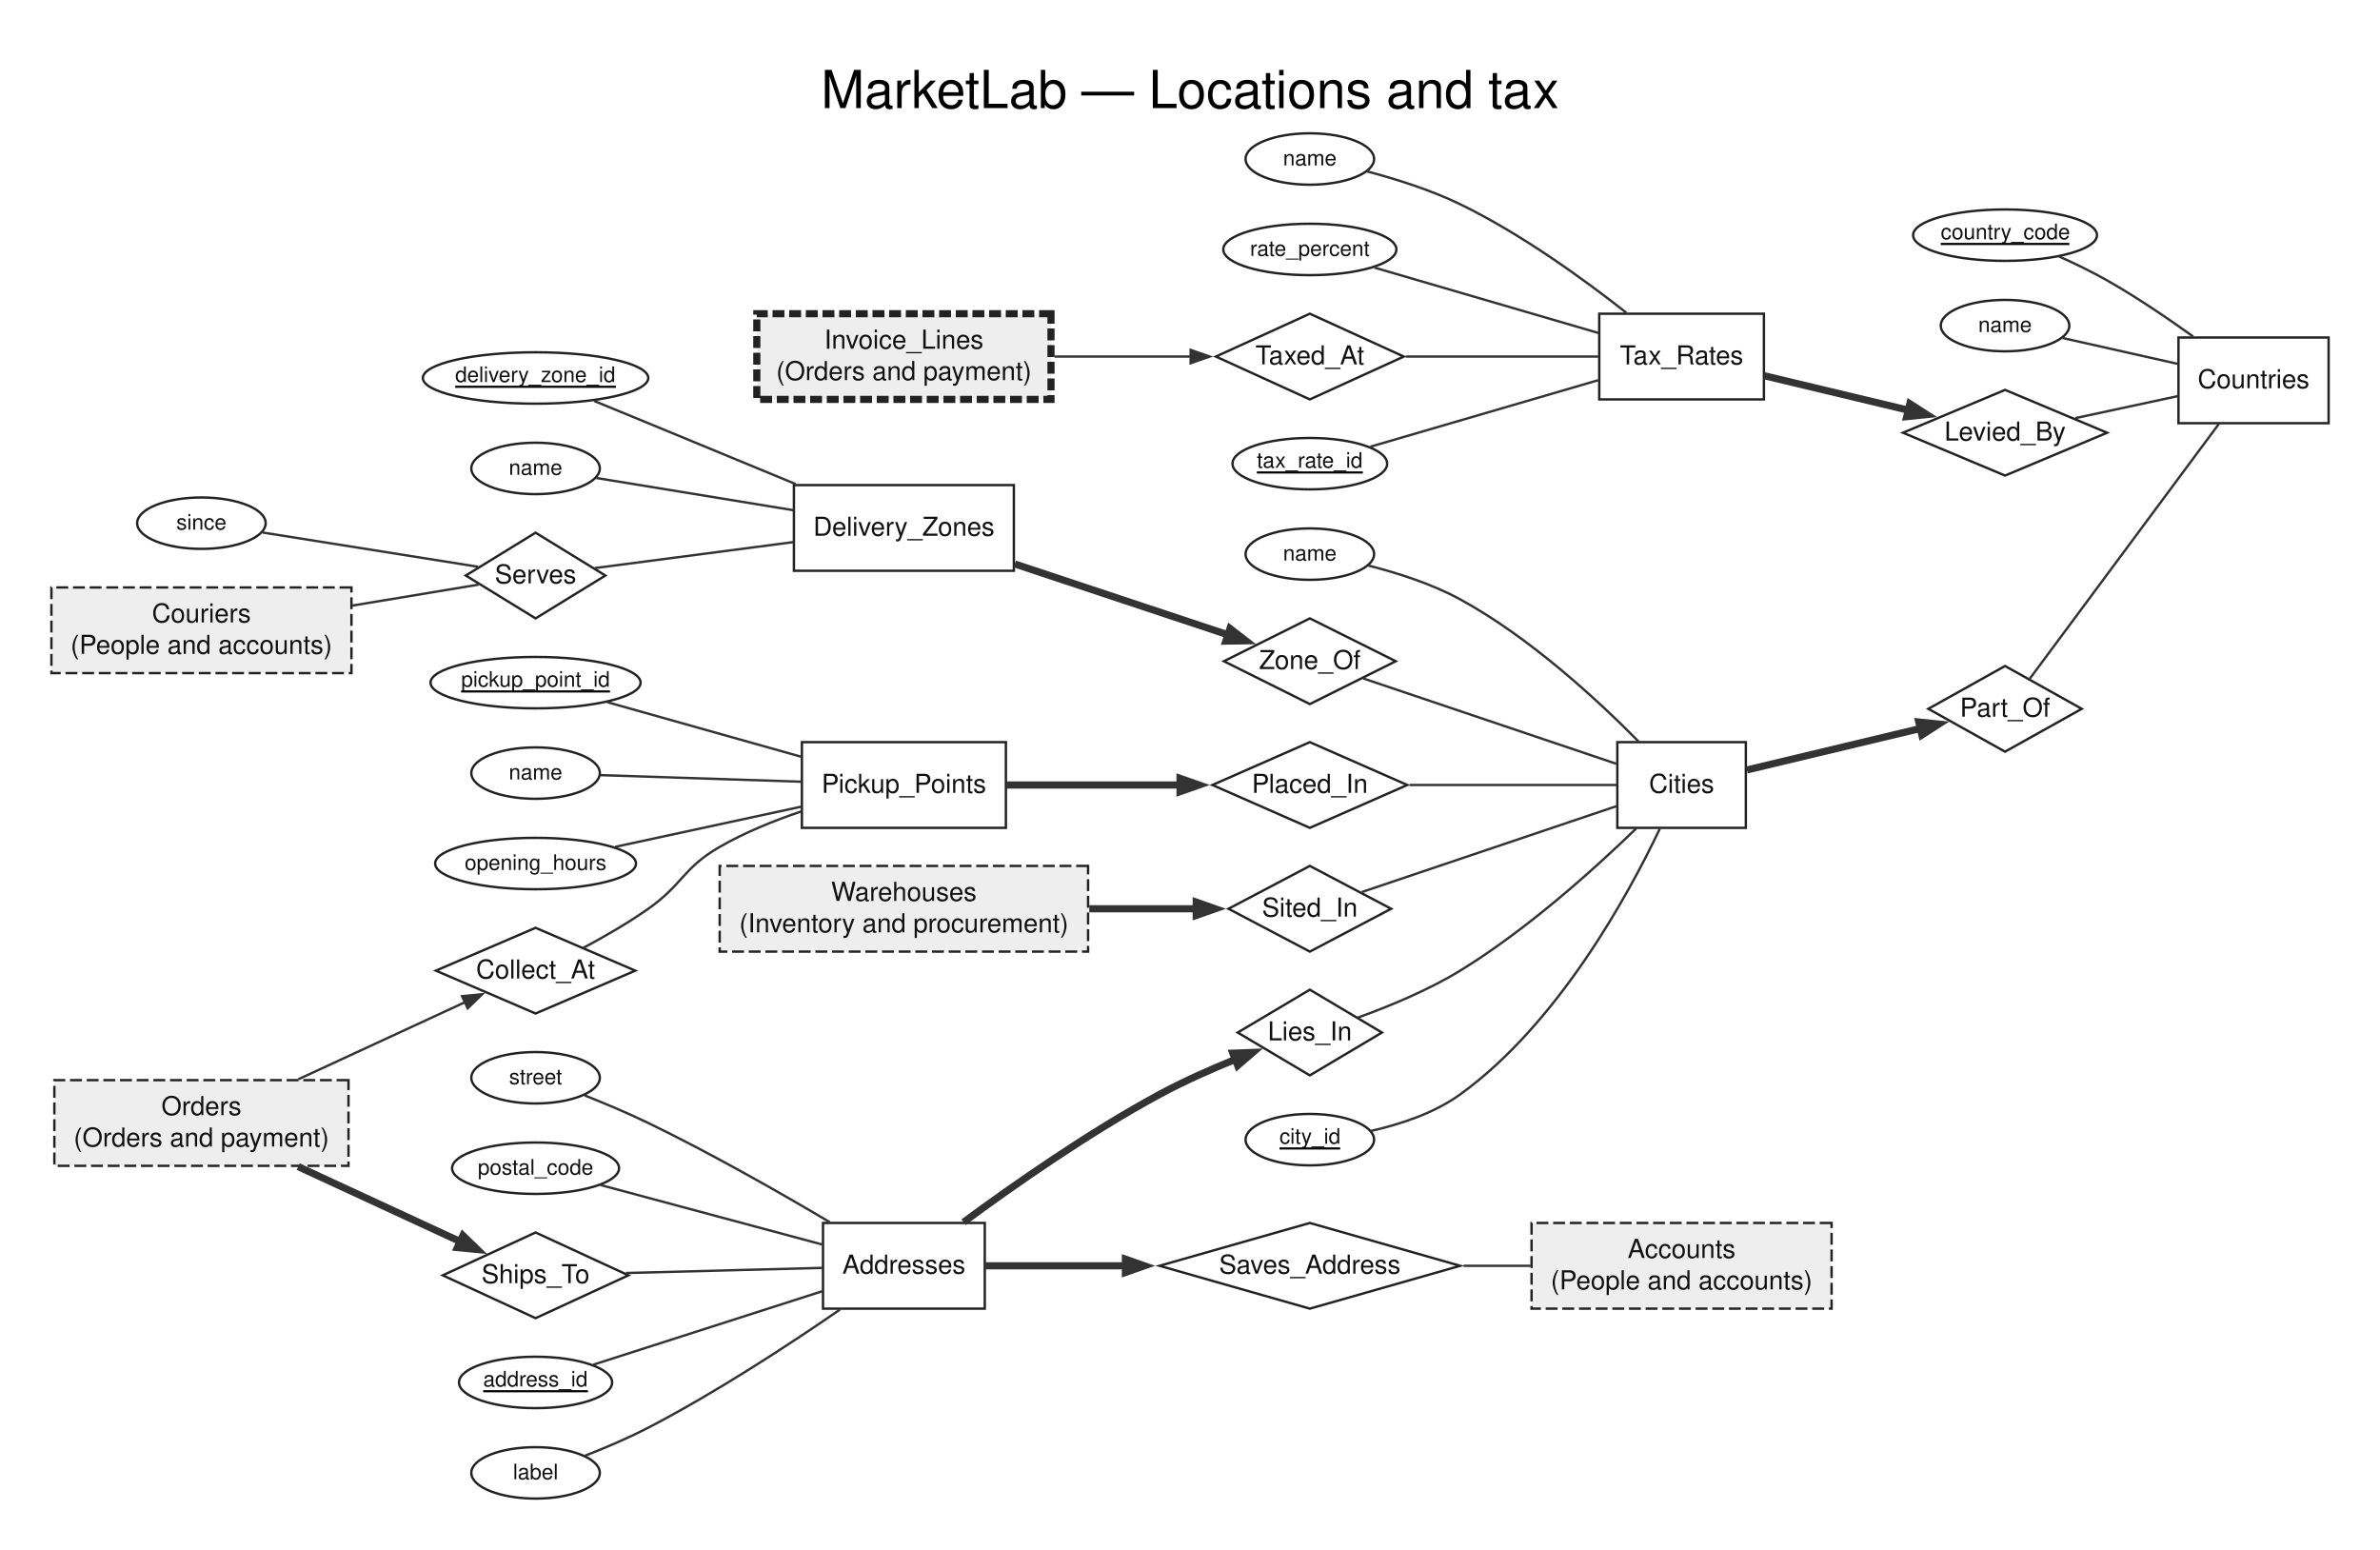
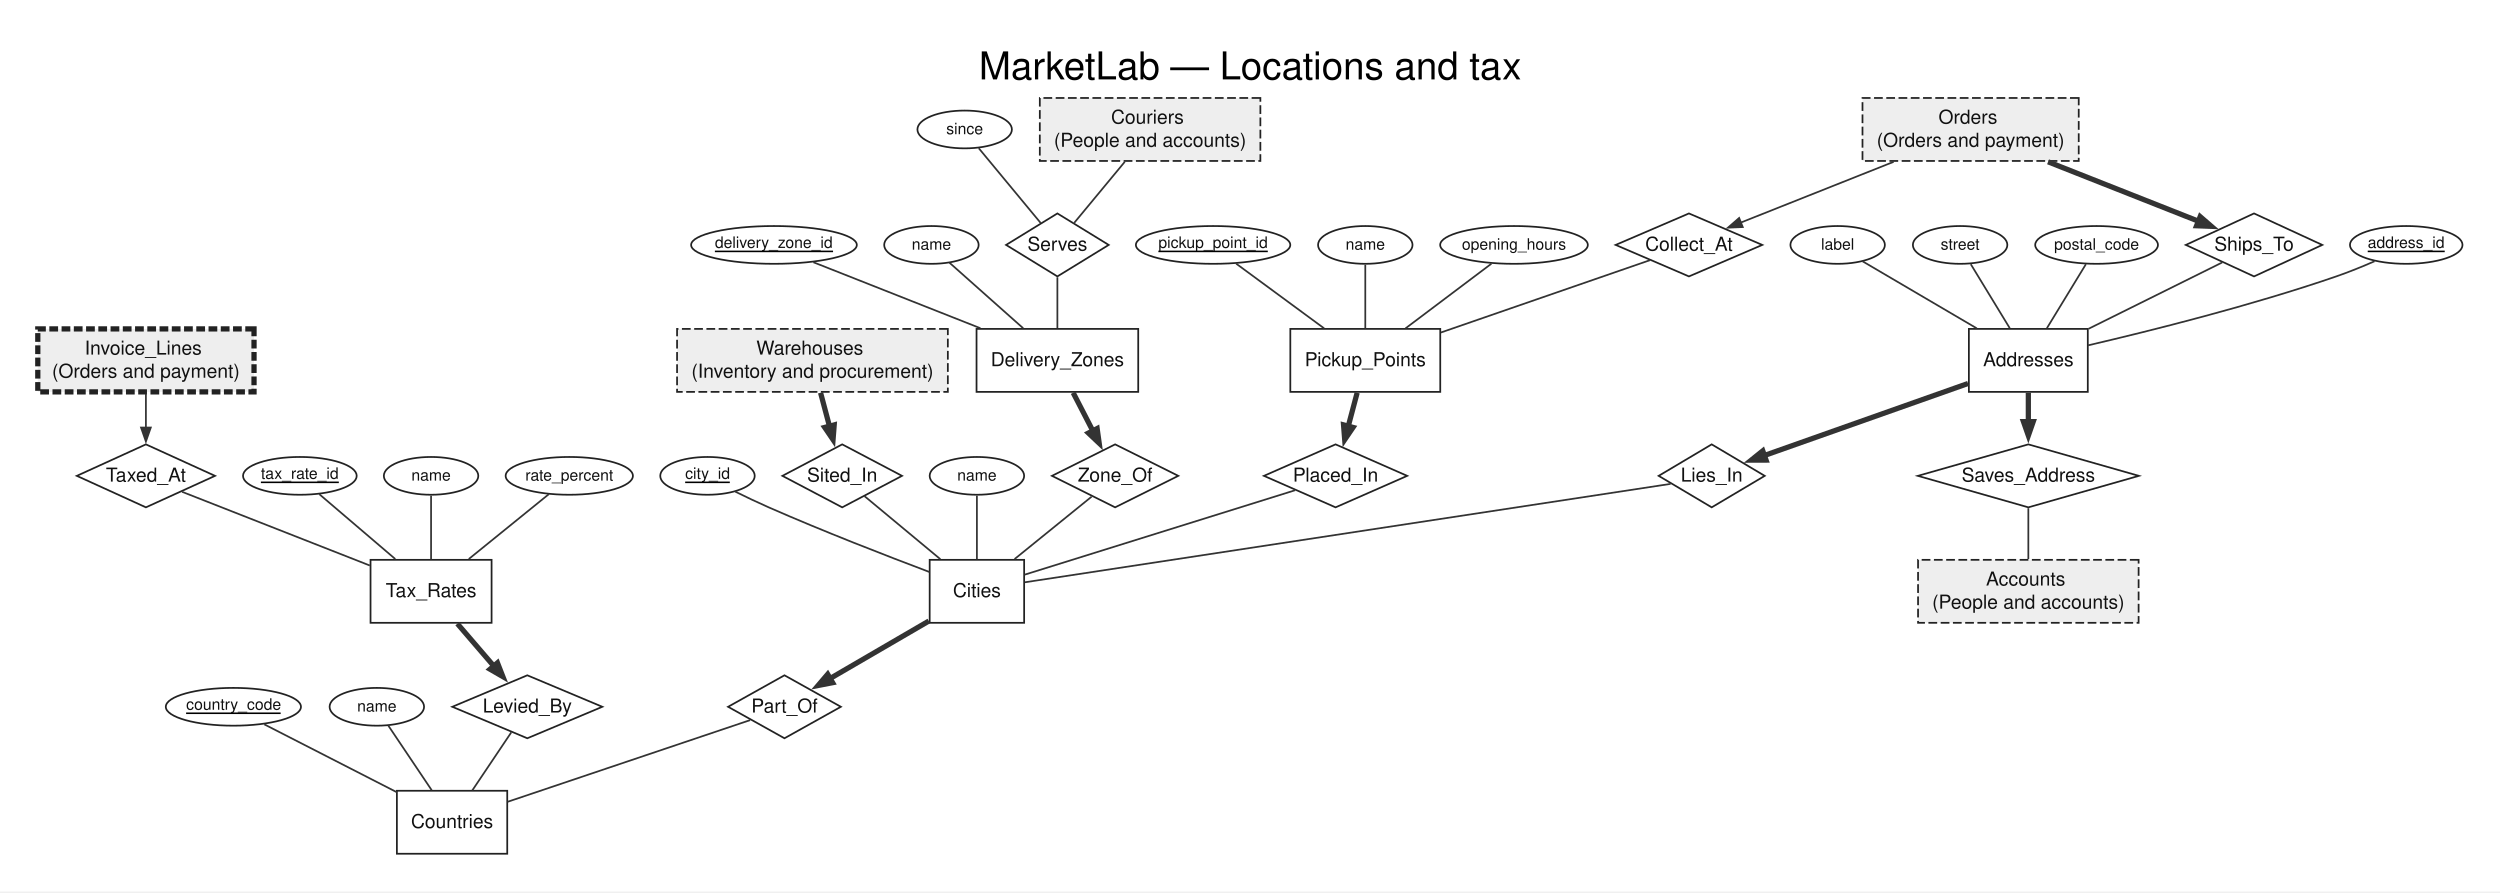
- <svg xmlns="http://www.w3.org/2000/svg" width="1000pt" height="651pt" viewBox="0.00 0.00 1000.00 651.00">
-   <g id="graph0" class="graph" transform="scale(1 1) rotate(0) translate(21.6 629.6)">
-     <polygon fill="white" stroke="none" points="-21.6,21.6 -21.6,-629.6 978.41,-629.6 978.41,21.6 -21.6,21.6" />
-     <text xml:space="preserve" text-anchor="middle" x="478.4" y="-584.2" font-family="Helvetica,sans-Serif" font-size="22.00">MarketLab — Locations and tax</text>
+ <svg xmlns="http://www.w3.org/2000/svg" width="1429pt" height="510pt" viewBox="0.00 0.00 1429.00 510.00">
+   <g id="graph0" class="graph" transform="scale(1 1) rotate(0) translate(21.6 488)">
+     <polygon fill="white" stroke="none" points="-21.6,21.6 -21.6,-488 1407.57,-488 1407.57,21.6 -21.6,21.6" />
+     <text xml:space="preserve" text-anchor="middle" x="692.98" y="-442.6" font-family="Helvetica,sans-Serif" font-size="22.00">MarketLab — Locations and tax</text>
    <g id="node1" class="node">
-       <polygon fill="#eeeeee" stroke="#222222" stroke-dasharray="5,2" points="747.98,-115.8 621.91,-115.8 621.91,-79.8 747.98,-79.8 747.98,-115.8" />
-       <text xml:space="preserve" text-anchor="middle" x="684.95" y="-101.1" font-family="Helvetica,sans-Serif" font-size="11.00" fill="#111111">Accounts</text>
-       <text xml:space="preserve" text-anchor="middle" x="684.95" y="-87.9" font-family="Helvetica,sans-Serif" font-size="11.00" fill="#111111">(People and accounts)</text>
+       <polygon fill="#eeeeee" stroke="#222222" stroke-dasharray="5,2" points="1200.83,-168 1074.76,-168 1074.76,-132 1200.83,-132 1200.83,-168" />
+       <text xml:space="preserve" text-anchor="middle" x="1137.8" y="-153.3" font-family="Helvetica,sans-Serif" font-size="11.00" fill="#111111">Accounts+ </text>
+       <text xml:space="preserve" text-anchor="middle" x="1137.8" y="-140.1" font-family="Helvetica,sans-Serif" font-size="11.00" fill="#111111">(People and accounts)</text>
    </g>
    <g id="node2" class="node">
-       <polygon fill="none" stroke="#222222" points="392.17,-115.8 324.2,-115.8 324.2,-79.8 392.17,-79.8 392.17,-115.8" />
-       <text xml:space="preserve" text-anchor="middle" x="358.19" y="-94.5" font-family="Helvetica,sans-Serif" font-size="11.00" fill="#111111">Addresses</text>
+       <polygon fill="none" stroke="#222222" points="1171.78,-300 1103.81,-300 1103.81,-264 1171.78,-264 1171.78,-300" />
+       <text xml:space="preserve" text-anchor="middle" x="1137.8" y="-278.7" font-family="Helvetica,sans-Serif" font-size="11.00" fill="#111111">Addresses</text>
    </g>
    <g id="node29" class="node">
-       <polygon fill="none" stroke="#222222" points="528.75,-213.8 498.44,-195.8 528.75,-177.8 559.06,-195.8 528.75,-213.8" />
-       <text xml:space="preserve" text-anchor="middle" x="528.75" y="-192.5" font-family="Helvetica,sans-Serif" font-size="11.00" fill="#111111">Lies_In</text>
+       <polygon fill="none" stroke="#222222" points="956.8,-234 926.49,-216 956.8,-198 987.11,-216 956.8,-234" />
+       <text xml:space="preserve" text-anchor="middle" x="956.8" y="-212.7" font-family="Helvetica,sans-Serif" font-size="11.00" fill="#111111">Lies_In</text>
    </g>
    <g id="edge19" class="edge">
-       <path fill="none" stroke="#333333" stroke-width="3" d="M383.25,-116.12C404.26,-131.61 435.95,-153.79 465.58,-169.8 475.72,-175.28 487.25,-180.39 497.61,-184.6" />
-       <polygon fill="#333333" stroke="#333333" stroke-width="3" points="496.38,-187.13 504.85,-187.45 498.43,-181.92 496.38,-187.13" />
+       <path fill="none" stroke="#333333" stroke-width="3" d="M1103.33,-268.81C1069.64,-256.9 1018.89,-238.95 986.82,-227.61" />
+       <polygon fill="#333333" stroke="#333333" stroke-width="3" points="987.87,-225.02 979.4,-224.99 986.01,-230.3 987.87,-225.02" />
    </g>
    <g id="node30" class="node">
-       <polygon fill="none" stroke="#222222" points="528.75,-115.8 465.58,-97.8 528.75,-79.8 591.91,-97.8 528.75,-115.8" />
-       <text xml:space="preserve" text-anchor="middle" x="528.75" y="-94.5" font-family="Helvetica,sans-Serif" font-size="11.00" fill="#111111">Saves_Address</text>
+       <polygon fill="none" stroke="#222222" points="1137.8,-234 1074.63,-216 1137.8,-198 1200.96,-216 1137.8,-234" />
+       <text xml:space="preserve" text-anchor="middle" x="1137.8" y="-212.7" font-family="Helvetica,sans-Serif" font-size="11.00" fill="#111111">Saves_Address</text>
    </g>
    <g id="edge21" class="edge">
-       <path fill="none" stroke="#333333" stroke-width="3" d="M392.49,-97.8C409.41,-97.8 430.73,-97.8 451.4,-97.8" />
-       <polygon fill="#333333" stroke="#333333" stroke-width="3" points="451.26,-100.6 459.26,-97.8 451.26,-95 451.26,-100.6" />
+       <path fill="none" stroke="#333333" stroke-width="3" d="M1137.8,-263.51C1137.8,-258.29 1137.8,-252.42 1137.8,-246.64" />
+       <polygon fill="#333333" stroke="#333333" stroke-width="3" points="1140.6,-247.01 1137.8,-239.01 1135,-247.01 1140.6,-247.01" />
    </g>
    <g id="node3" class="node">
-       <ellipse fill="none" stroke="#222222" cx="203.43" cy="-48.8" rx="32.17" ry="10.8" />
-       <text xml:space="preserve" text-anchor="start" x="181.42" y="-47.1" font-family="Helvetica,sans-Serif" font-size="9.00" fill="#111111">address_id</text>
-       <line x1="181.42" y1="-45.10" x2="225.44" y2="-45.10" stroke="black" stroke-width="0.9" />
+       <ellipse fill="none" stroke="#222222" cx="1353.8" cy="-348" rx="32.17" ry="10.8" />
+       <text xml:space="preserve" text-anchor="start" x="1331.79" y="-346.3" font-family="Helvetica,sans-Serif" font-size="9.00" fill="#111111">address_id</text>
+       <line x1="1331.79" y1="-344.30" x2="1375.81" y2="-344.30" stroke="black" stroke-width="0.9" />
    </g>
    <g id="edge1" class="edge">
-       <path fill="none" stroke="#333333" d="M227.63,-56.24C253.25,-64.46 294.73,-77.77 323.83,-87.1" />
+       <path fill="none" stroke="#333333" d="M1335.69,-338.66C1328.91,-335.71 1321.08,-332.5 1313.8,-330 1265.35,-313.33 1207.74,-298.94 1171.97,-290.61" />
    </g>
    <g id="node4" class="node">
-       <ellipse fill="none" stroke="#222222" cx="203.43" cy="-10.8" rx="27" ry="10.8" />
-       <text xml:space="preserve" text-anchor="middle" x="203.43" y="-8.1" font-family="Helvetica,sans-Serif" font-size="9.00" fill="#111111">label</text>
+       <ellipse fill="none" stroke="#222222" cx="1028.8" cy="-348" rx="27" ry="10.8" />
+       <text xml:space="preserve" text-anchor="middle" x="1028.8" y="-345.3" font-family="Helvetica,sans-Serif" font-size="9.00" fill="#111111">label</text>
    </g>
    <g id="edge2" class="edge">
-       <path fill="none" stroke="#333333" d="M224.18,-17.99C232.55,-21.26 242.3,-25.39 250.79,-29.8 279.39,-44.65 310.23,-64.86 331.3,-79.39" />
+       <path fill="none" stroke="#333333" d="M1043.05,-338.63C1059.55,-328.94 1087.18,-312.72 1108.36,-300.29" />
    </g>
    <g id="node5" class="node">
-       <ellipse fill="none" stroke="#222222" cx="203.43" cy="-176.8" rx="27" ry="10.8" />
-       <text xml:space="preserve" text-anchor="middle" x="203.43" y="-174.1" font-family="Helvetica,sans-Serif" font-size="9.00" fill="#111111">street</text>
+       <ellipse fill="none" stroke="#222222" cx="1098.8" cy="-348" rx="27" ry="10.8" />
+       <text xml:space="preserve" text-anchor="middle" x="1098.8" y="-345.3" font-family="Helvetica,sans-Serif" font-size="9.00" fill="#111111">street</text>
    </g>
    <g id="edge3" class="edge">
-       <path fill="none" stroke="#333333" d="M224.07,-169.38C232.41,-166.07 242.18,-161.97 250.79,-157.8 277.13,-145.04 305.99,-128.6 327,-116.16" />
+       <path fill="none" stroke="#333333" d="M1104.89,-337C1110.85,-327.23 1120.04,-312.15 1127.19,-300.4" />
    </g>
    <g id="node6" class="node">
-       <ellipse fill="none" stroke="#222222" cx="203.43" cy="-138.8" rx="35.08" ry="10.8" />
-       <text xml:space="preserve" text-anchor="middle" x="203.43" y="-136.1" font-family="Helvetica,sans-Serif" font-size="9.00" fill="#111111">postal_code</text>
+       <ellipse fill="none" stroke="#222222" cx="1176.8" cy="-348" rx="35.08" ry="10.8" />
+       <text xml:space="preserve" text-anchor="middle" x="1176.8" y="-345.3" font-family="Helvetica,sans-Serif" font-size="9.00" fill="#111111">postal_code</text>
    </g>
    <g id="edge4" class="edge">
-       <path fill="none" stroke="#333333" d="M230.69,-131.75C256.45,-124.84 295.83,-114.27 323.8,-106.76" />
+       <path fill="none" stroke="#333333" d="M1170.71,-337C1164.75,-327.23 1155.56,-312.15 1148.4,-300.4" />
    </g>
    <g id="node7" class="node">
-       <polygon fill="none" stroke="#222222" points="711.95,-317.8 657.95,-317.8 657.95,-281.8 711.95,-281.8 711.95,-317.8" />
-       <text xml:space="preserve" text-anchor="middle" x="684.95" y="-296.5" font-family="Helvetica,sans-Serif" font-size="11.00" fill="#111111">Cities</text>
+       <polygon fill="none" stroke="#222222" points="563.8,-168 509.8,-168 509.8,-132 563.8,-132 563.8,-168" />
+       <text xml:space="preserve" text-anchor="middle" x="536.8" y="-146.7" font-family="Helvetica,sans-Serif" font-size="11.00" fill="#111111">Cities</text>
    </g>
    <g id="node28" class="node">
-       <polygon fill="none" stroke="#222222" points="820.86,-349.8 788.62,-331.8 820.86,-313.8 853.09,-331.8 820.86,-349.8" />
-       <text xml:space="preserve" text-anchor="middle" x="820.86" y="-328.5" font-family="Helvetica,sans-Serif" font-size="11.00" fill="#111111">Part_Of</text>
+       <polygon fill="none" stroke="#222222" points="426.8,-102 394.57,-84 426.8,-66 459.03,-84 426.8,-102" />
+       <text xml:space="preserve" text-anchor="middle" x="426.8" y="-80.7" font-family="Helvetica,sans-Serif" font-size="11.00" fill="#111111">Part_Of</text>
    </g>
    <g id="edge17" class="edge">
-       <path fill="none" stroke="#333333" stroke-width="3" d="M712.4,-306.12C733.27,-311.11 762.55,-318.11 785.27,-323.54" />
-       <polygon fill="#333333" stroke="#333333" stroke-width="3" points="784.61,-326.26 793.04,-325.39 785.91,-320.81 784.61,-326.26" />
+       <path fill="none" stroke="#333333" stroke-width="3" d="M509.33,-133.02C492.06,-122.97 469.91,-110.08 452.91,-100.19" />
+       <polygon fill="#333333" stroke="#333333" stroke-width="3" points="454.33,-97.78 446.01,-96.17 451.51,-102.62 454.33,-97.78" />
    </g>
    <g id="node8" class="node">
-       <ellipse fill="none" stroke="#222222" cx="528.75" cy="-150.8" rx="27" ry="10.8" />
-       <text xml:space="preserve" text-anchor="start" x="515.99" y="-149.1" font-family="Helvetica,sans-Serif" font-size="9.00" fill="#111111">city_id</text>
-       <line x1="515.99" y1="-147.10" x2="541.51" y2="-147.10" stroke="black" stroke-width="0.9" />
+       <ellipse fill="none" stroke="#222222" cx="382.8" cy="-216" rx="27" ry="10.8" />
+       <text xml:space="preserve" text-anchor="start" x="370.04" y="-214.3" font-family="Helvetica,sans-Serif" font-size="9.00" fill="#111111">city_id</text>
+       <line x1="370.04" y1="-212.30" x2="395.56" y2="-212.30" stroke="black" stroke-width="0.9" />
    </g>
    <g id="edge5" class="edge">
-       <path fill="none" stroke="#333333" d="M554.45,-154.47C566.59,-157.2 580.94,-161.87 591.91,-169.8 632.93,-199.44 662.34,-253.13 675.77,-281.35" />
+       <path fill="none" stroke="#333333" d="M398.71,-206.96C404.65,-204.03 411.49,-200.77 417.8,-198 448.91,-184.32 485.34,-170.21 509.62,-161.06" />
    </g>
    <g id="node9" class="node">
-       <ellipse fill="none" stroke="#222222" cx="528.75" cy="-396.8" rx="27" ry="10.8" />
-       <text xml:space="preserve" text-anchor="middle" x="528.75" y="-394.1" font-family="Helvetica,sans-Serif" font-size="9.00" fill="#111111">name</text>
+       <ellipse fill="none" stroke="#222222" cx="536.8" cy="-216" rx="27" ry="10.8" />
+       <text xml:space="preserve" text-anchor="middle" x="536.8" y="-213.3" font-family="Helvetica,sans-Serif" font-size="9.00" fill="#111111">name</text>
    </g>
    <g id="edge6" class="edge">
-       <path fill="none" stroke="#333333" d="M553.38,-391.98C565.38,-388.95 579.93,-384.34 591.91,-377.8 621.14,-361.84 649.56,-335.62 666.91,-318.03" />
+       <path fill="none" stroke="#333333" d="M536.8,-204.72C536.8,-194.89 536.8,-179.9 536.8,-168.25" />
    </g>
    <g id="node10" class="node">
-       <polygon fill="none" stroke="#222222" points="956.81,-487.8 893.73,-487.8 893.73,-451.8 956.81,-451.8 956.81,-487.8" />
-       <text xml:space="preserve" text-anchor="middle" x="925.27" y="-466.5" font-family="Helvetica,sans-Serif" font-size="11.00" fill="#111111">Countries</text>
+       <polygon fill="none" stroke="#222222" points="268.34,-36 205.26,-36 205.26,0 268.34,0 268.34,-36" />
+       <text xml:space="preserve" text-anchor="middle" x="236.8" y="-14.7" font-family="Helvetica,sans-Serif" font-size="11.00" fill="#111111">Countries</text>
    </g>
    <g id="node11" class="node">
-       <ellipse fill="none" stroke="#222222" cx="820.86" cy="-530.8" rx="38.63" ry="10.8" />
-       <text xml:space="preserve" text-anchor="start" x="793.84" y="-529.1" font-family="Helvetica,sans-Serif" font-size="9.00" fill="#111111">country_code</text>
-       <line x1="793.84" y1="-527.10" x2="847.88" y2="-527.10" stroke="black" stroke-width="0.9" />
+       <ellipse fill="none" stroke="#222222" cx="111.8" cy="-84" rx="38.63" ry="10.8" />
+       <text xml:space="preserve" text-anchor="start" x="84.78" y="-82.3" font-family="Helvetica,sans-Serif" font-size="9.00" fill="#111111">country_code</text>
+       <line x1="84.78" y1="-80.30" x2="138.82" y2="-80.30" stroke="black" stroke-width="0.9" />
    </g>
    <g id="edge7" class="edge">
-       <path fill="none" stroke="#333333" d="M843.53,-521.86C850.14,-518.9 857.34,-515.43 863.73,-511.8 876.08,-504.79 889.1,-495.96 899.89,-488.21" />
+       <path fill="none" stroke="#333333" d="M129.44,-73.97C149.09,-63.9 181.25,-47.44 205.25,-35.15" />
    </g>
    <g id="node12" class="node">
-       <ellipse fill="none" stroke="#222222" cx="820.86" cy="-492.8" rx="27" ry="10.8" />
-       <text xml:space="preserve" text-anchor="middle" x="820.86" y="-490.1" font-family="Helvetica,sans-Serif" font-size="9.00" fill="#111111">name</text>
+       <ellipse fill="none" stroke="#222222" cx="193.8" cy="-84" rx="27" ry="10.8" />
+       <text xml:space="preserve" text-anchor="middle" x="193.8" y="-81.3" font-family="Helvetica,sans-Serif" font-size="9.00" fill="#111111">name</text>
    </g>
    <g id="edge8" class="edge">
-       <path fill="none" stroke="#333333" d="M845.1,-487.58C859.38,-484.37 877.85,-480.23 893.35,-476.74" />
+       <path fill="none" stroke="#333333" d="M200.33,-73.28C206.91,-63.49 217.2,-48.17 225.17,-36.3" />
    </g>
    <g id="node13" class="node">
-       <polygon fill="#eeeeee" stroke="#222222" stroke-dasharray="5,2" points="126.07,-382.8 0,-382.8 0,-346.8 126.07,-346.8 126.07,-382.8" />
-       <text xml:space="preserve" text-anchor="middle" x="63.03" y="-368.1" font-family="Helvetica,sans-Serif" font-size="11.00" fill="#111111">Couriers</text>
-       <text xml:space="preserve" text-anchor="middle" x="63.03" y="-354.9" font-family="Helvetica,sans-Serif" font-size="11.00" fill="#111111">(People and accounts)</text>
+       <polygon fill="#eeeeee" stroke="#222222" stroke-dasharray="5,2" points="698.83,-432 572.76,-432 572.76,-396 698.83,-396 698.83,-432" />
+       <text xml:space="preserve" text-anchor="middle" x="635.8" y="-417.3" font-family="Helvetica,sans-Serif" font-size="11.00" fill="#111111">Couriers+ </text>
+       <text xml:space="preserve" text-anchor="middle" x="635.8" y="-404.1" font-family="Helvetica,sans-Serif" font-size="11.00" fill="#111111">(People and accounts)</text>
    </g>
    <g id="node38" class="node">
-       <polygon fill="none" stroke="#222222" points="203.43,-405.8 174.1,-387.8 203.43,-369.8 232.76,-387.8 203.43,-405.8" />
-       <text xml:space="preserve" text-anchor="middle" x="203.43" y="-384.5" font-family="Helvetica,sans-Serif" font-size="11.00" fill="#111111">Serves</text>
+       <polygon fill="none" stroke="#222222" points="582.8,-366 553.47,-348 582.8,-330 612.13,-348 582.8,-366" />
+       <text xml:space="preserve" text-anchor="middle" x="582.8" y="-344.7" font-family="Helvetica,sans-Serif" font-size="11.00" fill="#111111">Serves</text>
    </g>
    <g id="edge38" class="edge">
-       <path fill="none" stroke="#333333" d="M126.35,-375.16C145.29,-378.3 164.93,-381.57 179.51,-383.99" />
+       <path fill="none" stroke="#333333" d="M621.32,-395.51C612.12,-384.41 600.48,-370.35 592.41,-360.61" />
    </g>
    <g id="node14" class="node">
-       <polygon fill="none" stroke="#222222" points="404.4,-425.8 311.98,-425.8 311.98,-389.8 404.4,-389.8 404.4,-425.8" />
-       <text xml:space="preserve" text-anchor="middle" x="358.19" y="-404.5" font-family="Helvetica,sans-Serif" font-size="11.00" fill="#111111">Delivery_Zones</text>
+       <polygon fill="none" stroke="#222222" points="629.01,-300 536.59,-300 536.59,-264 629.01,-264 629.01,-300" />
+       <text xml:space="preserve" text-anchor="middle" x="582.8" y="-278.7" font-family="Helvetica,sans-Serif" font-size="11.00" fill="#111111">Delivery_Zones</text>
    </g>
    <g id="node31" class="node">
-       <polygon fill="none" stroke="#222222" points="528.75,-369.8 492.64,-351.8 528.75,-333.8 564.85,-351.8 528.75,-369.8" />
-       <text xml:space="preserve" text-anchor="middle" x="528.75" y="-348.5" font-family="Helvetica,sans-Serif" font-size="11.00" fill="#111111">Zone_Of</text>
+       <polygon fill="none" stroke="#222222" points="615.8,-234 579.7,-216 615.8,-198 651.9,-216 615.8,-234" />
+       <text xml:space="preserve" text-anchor="middle" x="615.8" y="-212.7" font-family="Helvetica,sans-Serif" font-size="11.00" fill="#111111">Zone_Of</text>
    </g>
    <g id="edge23" class="edge">
-       <path fill="none" stroke="#333333" stroke-width="3" d="M404.8,-392.65C433.12,-383.24 468.88,-371.36 494.52,-362.84" />
-       <polygon fill="#333333" stroke="#333333" stroke-width="3" points="495.2,-365.56 501.91,-360.38 493.43,-360.25 495.2,-365.56" />
+       <path fill="none" stroke="#333333" stroke-width="3" d="M591.82,-263.51C595.28,-256.79 599.31,-248.99 603.06,-241.72" />
+       <polygon fill="#333333" stroke="#333333" stroke-width="3" points="605.52,-243.04 606.7,-234.65 600.54,-240.47 605.52,-243.04" />
    </g>
    <g id="node15" class="node">
-       <ellipse fill="none" stroke="#222222" cx="203.43" cy="-470.8" rx="47.36" ry="10.8" />
-       <text xml:space="preserve" text-anchor="start" x="169.66" y="-469.1" font-family="Helvetica,sans-Serif" font-size="9.00" fill="#111111">delivery_zone_id</text>
-       <line x1="169.66" y1="-467.10" x2="237.20" y2="-467.10" stroke="black" stroke-width="0.9" />
+       <ellipse fill="none" stroke="#222222" cx="420.8" cy="-348" rx="47.36" ry="10.8" />
+       <text xml:space="preserve" text-anchor="start" x="387.03" y="-346.3" font-family="Helvetica,sans-Serif" font-size="9.00" fill="#111111">delivery_zone_id</text>
+       <line x1="387.03" y1="-344.30" x2="454.57" y2="-344.30" stroke="black" stroke-width="0.9" />
    </g>
    <g id="edge9" class="edge">
-       <path fill="none" stroke="#333333" d="M228.02,-461.15C235.32,-458.16 243.39,-454.85 250.79,-451.8 271.12,-443.43 293.63,-434.13 312.68,-426.24" />
+       <path fill="none" stroke="#333333" d="M443.32,-338.1C467.93,-328.38 507.95,-312.57 538.82,-300.37" />
    </g>
    <g id="node16" class="node">
-       <ellipse fill="none" stroke="#222222" cx="203.43" cy="-432.8" rx="27" ry="10.8" />
-       <text xml:space="preserve" text-anchor="middle" x="203.43" y="-430.1" font-family="Helvetica,sans-Serif" font-size="9.00" fill="#111111">name</text>
+       <ellipse fill="none" stroke="#222222" cx="510.8" cy="-348" rx="27" ry="10.8" />
+       <text xml:space="preserve" text-anchor="middle" x="510.8" y="-345.3" font-family="Helvetica,sans-Serif" font-size="9.00" fill="#111111">name</text>
    </g>
    <g id="edge10" class="edge">
-       <path fill="none" stroke="#333333" d="M228.97,-428.78C251.24,-425.14 284.63,-419.67 311.76,-415.24" />
+       <path fill="none" stroke="#333333" d="M521.12,-337.83C532.08,-328.08 549.68,-312.44 563.28,-300.35" />
    </g>
    <g id="node17" class="node">
-       <polygon fill="#eeeeee" stroke="#222222" stroke-width="3" stroke-dasharray="5,2" points="419.99,-497.8 296.39,-497.8 296.39,-461.8 419.99,-461.8 419.99,-497.8" />
-       <text xml:space="preserve" text-anchor="middle" x="358.19" y="-483.1" font-family="Helvetica,sans-Serif" font-size="11.00" fill="#111111">Invoice_Lines</text>
-       <text xml:space="preserve" text-anchor="middle" x="358.19" y="-469.9" font-family="Helvetica,sans-Serif" font-size="11.00" fill="#111111">(Orders and payment)</text>
+       <polygon fill="#eeeeee" stroke="#222222" stroke-width="3" stroke-dasharray="5,2" points="123.6,-300 0,-300 0,-264 123.6,-264 123.6,-300" />
+       <text xml:space="preserve" text-anchor="middle" x="61.8" y="-285.3" font-family="Helvetica,sans-Serif" font-size="11.00" fill="#111111">Invoice_Lines+ </text>
+       <text xml:space="preserve" text-anchor="middle" x="61.8" y="-272.1" font-family="Helvetica,sans-Serif" font-size="11.00" fill="#111111">(Orders and payment)</text>
    </g>
    <g id="node37" class="node">
-       <polygon fill="none" stroke="#222222" points="528.75,-497.8 489.26,-479.8 528.75,-461.8 568.23,-479.8 528.75,-497.8" />
-       <text xml:space="preserve" text-anchor="middle" x="528.75" y="-476.5" font-family="Helvetica,sans-Serif" font-size="11.00" fill="#111111">Taxed_At</text>
+       <polygon fill="none" stroke="#222222" points="61.8,-234 22.31,-216 61.8,-198 101.29,-216 61.8,-234" />
+       <text xml:space="preserve" text-anchor="middle" x="61.8" y="-212.7" font-family="Helvetica,sans-Serif" font-size="11.00" fill="#111111">Taxed_At</text>
    </g>
    <g id="edge35" class="edge">
-       <path fill="none" stroke="#333333" d="M421.47,-479.8C440.48,-479.8 461.09,-479.8 479.06,-479.8" />
-       <polygon fill="#333333" stroke="#333333" points="478.68,-482.6 486.68,-479.8 478.68,-477 478.68,-482.6" />
+       <path fill="none" stroke="#333333" d="M61.8,-262.83C61.8,-256.77 61.8,-249.9 61.8,-243.34" />
+       <polygon fill="#333333" stroke="#333333" points="64.6,-243.63 61.8,-235.63 59,-243.63 64.6,-243.63" />
    </g>
    <g id="node18" class="node">
-       <polygon fill="#eeeeee" stroke="#222222" stroke-dasharray="5,2" points="124.83,-175.8 1.24,-175.8 1.24,-139.8 124.83,-139.8 124.83,-175.8" />
-       <text xml:space="preserve" text-anchor="middle" x="63.03" y="-161.1" font-family="Helvetica,sans-Serif" font-size="11.00" fill="#111111">Orders</text>
-       <text xml:space="preserve" text-anchor="middle" x="63.03" y="-147.9" font-family="Helvetica,sans-Serif" font-size="11.00" fill="#111111">(Orders and payment)</text>
+       <polygon fill="#eeeeee" stroke="#222222" stroke-dasharray="5,2" points="1166.6,-432 1043,-432 1043,-396 1166.6,-396 1166.6,-432" />
+       <text xml:space="preserve" text-anchor="middle" x="1104.8" y="-417.3" font-family="Helvetica,sans-Serif" font-size="11.00" fill="#111111">Orders+ </text>
+       <text xml:space="preserve" text-anchor="middle" x="1104.8" y="-404.1" font-family="Helvetica,sans-Serif" font-size="11.00" fill="#111111">(Orders and payment)</text>
    </g>
    <g id="node35" class="node">
-       <polygon fill="none" stroke="#222222" points="203.43,-239.8 161.53,-221.8 203.43,-203.8 245.33,-221.8 203.43,-239.8" />
-       <text xml:space="preserve" text-anchor="middle" x="203.43" y="-218.5" font-family="Helvetica,sans-Serif" font-size="11.00" fill="#111111">Collect_At</text>
+       <polygon fill="none" stroke="#222222" points="943.8,-366 901.9,-348 943.8,-330 985.7,-348 943.8,-366" />
+       <text xml:space="preserve" text-anchor="middle" x="943.8" y="-344.7" font-family="Helvetica,sans-Serif" font-size="11.00" fill="#111111">Collect_At</text>
    </g>
    <g id="edge31" class="edge">
-       <path fill="none" stroke="#333333" d="M103.69,-176.14C126.1,-186.5 153.59,-199.21 173.87,-208.59" />
-       <polygon fill="#333333" stroke="#333333" points="172.55,-211.07 180.98,-211.88 174.9,-205.98 172.55,-211.07" />
+       <path fill="none" stroke="#333333" d="M1060.81,-395.51C1033.07,-384.48 997.99,-370.54 973.51,-360.81" />
+       <polygon fill="#333333" stroke="#333333" points="974.56,-358.21 966.09,-357.86 972.49,-363.42 974.56,-358.21" />
    </g>
    <g id="node36" class="node">
-       <polygon fill="none" stroke="#222222" points="203.43,-111.8 164.43,-93.8 203.43,-75.8 242.43,-93.8 203.43,-111.8" />
-       <text xml:space="preserve" text-anchor="middle" x="203.43" y="-90.5" font-family="Helvetica,sans-Serif" font-size="11.00" fill="#111111">Ships_To</text>
+       <polygon fill="none" stroke="#222222" points="1266.8,-366 1227.8,-348 1266.8,-330 1305.8,-348 1266.8,-366" />
+       <text xml:space="preserve" text-anchor="middle" x="1266.8" y="-344.7" font-family="Helvetica,sans-Serif" font-size="11.00" fill="#111111">Ships_To</text>
    </g>
    <g id="edge33" class="edge">
-       <path fill="none" stroke="#333333" stroke-width="3" d="M103.69,-139.46C125.36,-129.44 151.78,-117.22 171.84,-107.95" />
-       <polygon fill="#333333" stroke="#333333" stroke-width="3" points="172.91,-110.54 178.99,-104.64 170.56,-105.45 172.91,-110.54" />
+       <path fill="none" stroke="#333333" stroke-width="3" d="M1149.07,-395.51C1176.32,-384.75 1210.6,-371.2 1235.13,-361.51" />
+       <polygon fill="#333333" stroke="#333333" stroke-width="3" points="1236.02,-364.17 1242.43,-358.63 1233.96,-358.96 1236.02,-364.17" />
    </g>
    <g id="node19" class="node">
-       <polygon fill="none" stroke="#222222" points="401.04,-317.8 315.33,-317.8 315.33,-281.8 401.04,-281.8 401.04,-317.8" />
-       <text xml:space="preserve" text-anchor="middle" x="358.19" y="-296.5" font-family="Helvetica,sans-Serif" font-size="11.00" fill="#111111">Pickup_Points</text>
+       <polygon fill="none" stroke="#222222" points="801.65,-300 715.95,-300 715.95,-264 801.65,-264 801.65,-300" />
+       <text xml:space="preserve" text-anchor="middle" x="758.8" y="-278.7" font-family="Helvetica,sans-Serif" font-size="11.00" fill="#111111">Pickup_Points</text>
    </g>
    <g id="node32" class="node">
-       <polygon fill="none" stroke="#222222" points="528.75,-317.8 487.8,-299.8 528.75,-281.8 569.69,-299.8 528.75,-317.8" />
-       <text xml:space="preserve" text-anchor="middle" x="528.75" y="-296.5" font-family="Helvetica,sans-Serif" font-size="11.00" fill="#111111">Placed_In</text>
+       <polygon fill="none" stroke="#222222" points="741.8,-234 700.86,-216 741.8,-198 782.74,-216 741.8,-234" />
+       <text xml:space="preserve" text-anchor="middle" x="741.8" y="-212.7" font-family="Helvetica,sans-Serif" font-size="11.00" fill="#111111">Placed_In</text>
    </g>
    <g id="edge25" class="edge">
-       <path fill="none" stroke="#333333" stroke-width="3" d="M401.29,-299.8C423.44,-299.8 450.83,-299.8 474.45,-299.8" />
-       <polygon fill="#333333" stroke="#333333" stroke-width="3" points="474.22,-302.6 482.22,-299.8 474.22,-297 474.22,-302.6" />
+       <path fill="none" stroke="#333333" stroke-width="3" d="M754.15,-263.51C752.57,-257.56 750.77,-250.75 749.03,-244.22" />
+       <polygon fill="#333333" stroke="#333333" stroke-width="3" points="751.79,-243.69 747.03,-236.68 746.37,-245.13 751.79,-243.69" />
    </g>
    <g id="node20" class="node">
-       <ellipse fill="none" stroke="#222222" cx="203.43" cy="-342.8" rx="44.13" ry="10.8" />
-       <text xml:space="preserve" text-anchor="start" x="172.16" y="-341.1" font-family="Helvetica,sans-Serif" font-size="9.00" fill="#111111">pickup_point_id</text>
-       <line x1="172.16" y1="-339.10" x2="234.70" y2="-339.10" stroke="black" stroke-width="0.9" />
+       <ellipse fill="none" stroke="#222222" cx="671.8" cy="-348" rx="44.13" ry="10.8" />
+       <text xml:space="preserve" text-anchor="start" x="640.53" y="-346.3" font-family="Helvetica,sans-Serif" font-size="9.00" fill="#111111">pickup_point_id</text>
+       <line x1="640.53" y1="-344.30" x2="703.07" y2="-344.30" stroke="black" stroke-width="0.9" />
    </g>
    <g id="edge11" class="edge">
-       <path fill="none" stroke="#333333" d="M233.52,-334.61C256.55,-328.13 289.03,-318.99 314.92,-311.7" />
+       <path fill="none" stroke="#333333" d="M685.01,-337.28C698.32,-327.49 719.14,-312.17 735.28,-300.3" />
    </g>
    <g id="node21" class="node">
-       <ellipse fill="none" stroke="#222222" cx="203.43" cy="-304.8" rx="27" ry="10.8" />
-       <text xml:space="preserve" text-anchor="middle" x="203.43" y="-302.1" font-family="Helvetica,sans-Serif" font-size="9.00" fill="#111111">name</text>
+       <ellipse fill="none" stroke="#222222" cx="758.8" cy="-348" rx="27" ry="10.8" />
+       <text xml:space="preserve" text-anchor="middle" x="758.8" y="-345.3" font-family="Helvetica,sans-Serif" font-size="9.00" fill="#111111">name</text>
    </g>
    <g id="edge12" class="edge">
-       <path fill="none" stroke="#333333" d="M230.69,-303.94C253.81,-303.18 287.89,-302.07 314.86,-301.19" />
+       <path fill="none" stroke="#333333" d="M758.8,-336.72C758.8,-326.89 758.8,-311.9 758.8,-300.25" />
    </g>
    <g id="node22" class="node">
-       <ellipse fill="none" stroke="#222222" cx="203.43" cy="-266.8" rx="42.2" ry="10.8" />
-       <text xml:space="preserve" text-anchor="middle" x="203.43" y="-264.1" font-family="Helvetica,sans-Serif" font-size="9.00" fill="#111111">opening_hours</text>
+       <ellipse fill="none" stroke="#222222" cx="843.8" cy="-348" rx="42.2" ry="10.8" />
+       <text xml:space="preserve" text-anchor="middle" x="843.8" y="-345.3" font-family="Helvetica,sans-Serif" font-size="9.00" fill="#111111">opening_hours</text>
    </g>
    <g id="edge13" class="edge">
-       <path fill="none" stroke="#333333" d="M236.83,-273.8C259.6,-278.72 290.28,-285.35 314.97,-290.68" />
+       <path fill="none" stroke="#333333" d="M830.89,-337.28C817.89,-327.49 797.54,-312.17 781.78,-300.3" />
    </g>
    <g id="node23" class="node">
-       <polygon fill="none" stroke="#222222" points="719.54,-497.8 650.35,-497.8 650.35,-461.8 719.54,-461.8 719.54,-497.8" />
-       <text xml:space="preserve" text-anchor="middle" x="684.95" y="-476.5" font-family="Helvetica,sans-Serif" font-size="11.00" fill="#111111">Tax_Rates</text>
+       <polygon fill="none" stroke="#222222" points="259.39,-168 190.2,-168 190.2,-132 259.39,-132 259.39,-168" />
+       <text xml:space="preserve" text-anchor="middle" x="224.8" y="-146.7" font-family="Helvetica,sans-Serif" font-size="11.00" fill="#111111">Tax_Rates</text>
    </g>
    <g id="node33" class="node">
-       <polygon fill="none" stroke="#222222" points="820.86,-465.8 777.98,-447.8 820.86,-429.8 863.73,-447.8 820.86,-465.8" />
-       <text xml:space="preserve" text-anchor="middle" x="820.86" y="-444.5" font-family="Helvetica,sans-Serif" font-size="11.00" fill="#111111">Levied_By</text>
+       <polygon fill="none" stroke="#222222" points="279.8,-102 236.92,-84 279.8,-66 322.67,-84 279.8,-102" />
+       <text xml:space="preserve" text-anchor="middle" x="279.8" y="-80.7" font-family="Helvetica,sans-Serif" font-size="11.00" fill="#111111">Levied_By</text>
    </g>
    <g id="edge27" class="edge">
-       <path fill="none" stroke="#333333" stroke-width="3" d="M719.74,-471.73C738.17,-467.32 761.09,-461.84 780.34,-457.24" />
-       <polygon fill="#333333" stroke="#333333" stroke-width="3" points="780.84,-460 787.97,-455.42 779.54,-454.56 780.84,-460" />
+       <path fill="none" stroke="#333333" stroke-width="3" d="M239.83,-131.51C246.27,-124.02 253.87,-115.18 260.7,-107.22" />
+       <polygon fill="#333333" stroke="#333333" stroke-width="3" points="262.75,-109.13 265.84,-101.24 258.5,-105.48 262.75,-109.13" />
    </g>
    <g id="node24" class="node">
-       <ellipse fill="none" stroke="#222222" cx="528.75" cy="-434.8" rx="32.49" ry="10.8" />
-       <text xml:space="preserve" text-anchor="start" x="506.48" y="-433.1" font-family="Helvetica,sans-Serif" font-size="9.00" fill="#111111">tax_rate_id</text>
-       <line x1="506.48" y1="-431.10" x2="551.02" y2="-431.10" stroke="black" stroke-width="0.9" />
+       <ellipse fill="none" stroke="#222222" cx="149.8" cy="-216" rx="32.49" ry="10.8" />
+       <text xml:space="preserve" text-anchor="start" x="127.53" y="-214.3" font-family="Helvetica,sans-Serif" font-size="9.00" fill="#111111">tax_rate_id</text>
+       <line x1="127.53" y1="-212.30" x2="172.07" y2="-212.30" stroke="black" stroke-width="0.9" />
    </g>
    <g id="edge14" class="edge">
-       <path fill="none" stroke="#333333" d="M554.18,-441.93C580,-449.46 620.9,-461.4 649.88,-469.86" />
+       <path fill="none" stroke="#333333" d="M160.87,-205.56C172.28,-195.82 190.33,-180.42 204.34,-168.46" />
    </g>
    <g id="node25" class="node">
-       <ellipse fill="none" stroke="#222222" cx="528.75" cy="-562.8" rx="27" ry="10.8" />
-       <text xml:space="preserve" text-anchor="middle" x="528.75" y="-560.1" font-family="Helvetica,sans-Serif" font-size="9.00" fill="#111111">name</text>
+       <ellipse fill="none" stroke="#222222" cx="224.8" cy="-216" rx="27" ry="10.8" />
+       <text xml:space="preserve" text-anchor="middle" x="224.8" y="-213.3" font-family="Helvetica,sans-Serif" font-size="9.00" fill="#111111">name</text>
    </g>
    <g id="edge15" class="edge">
-       <path fill="none" stroke="#333333" d="M552.83,-557.58C564.83,-554.41 579.53,-549.81 591.91,-543.8 617.47,-531.39 643.81,-512.32 661.73,-498.22" />
+       <path fill="none" stroke="#333333" d="M224.8,-204.72C224.8,-194.89 224.8,-179.9 224.8,-168.25" />
    </g>
    <g id="node26" class="node">
-       <ellipse fill="none" stroke="#222222" cx="528.75" cy="-524.8" rx="36.37" ry="10.8" />
-       <text xml:space="preserve" text-anchor="middle" x="528.75" y="-522.1" font-family="Helvetica,sans-Serif" font-size="9.00" fill="#111111">rate_percent</text>
+       <ellipse fill="none" stroke="#222222" cx="303.8" cy="-216" rx="36.37" ry="10.8" />
+       <text xml:space="preserve" text-anchor="middle" x="303.8" y="-213.3" font-family="Helvetica,sans-Serif" font-size="9.00" fill="#111111">rate_percent</text>
    </g>
    <g id="edge16" class="edge">
-       <path fill="none" stroke="#333333" d="M555.9,-517.17C581.85,-509.59 621.74,-497.95 650.09,-489.68" />
+       <path fill="none" stroke="#333333" d="M292.14,-205.56C280.13,-195.82 261.11,-180.42 246.35,-168.46" />
    </g>
    <g id="node27" class="node">
-       <polygon fill="#eeeeee" stroke="#222222" stroke-dasharray="5,2" points="435.58,-265.8 280.79,-265.8 280.79,-229.8 435.58,-229.8 435.58,-265.8" />
-       <text xml:space="preserve" text-anchor="middle" x="358.19" y="-251.1" font-family="Helvetica,sans-Serif" font-size="11.00" fill="#111111">Warehouses</text>
-       <text xml:space="preserve" text-anchor="middle" x="358.19" y="-237.9" font-family="Helvetica,sans-Serif" font-size="11.00" fill="#111111">(Inventory and procurement)</text>
+       <polygon fill="#eeeeee" stroke="#222222" stroke-dasharray="5,2" points="520.19,-300 365.41,-300 365.41,-264 520.19,-264 520.19,-300" />
+       <text xml:space="preserve" text-anchor="middle" x="442.8" y="-285.3" font-family="Helvetica,sans-Serif" font-size="11.00" fill="#111111">Warehouses+ </text>
+       <text xml:space="preserve" text-anchor="middle" x="442.8" y="-272.1" font-family="Helvetica,sans-Serif" font-size="11.00" fill="#111111">(Inventory and procurement)</text>
    </g>
    <g id="node34" class="node">
-       <polygon fill="none" stroke="#222222" points="528.75,-265.8 494.57,-247.8 528.75,-229.8 562.92,-247.8 528.75,-265.8" />
-       <text xml:space="preserve" text-anchor="middle" x="528.75" y="-244.5" font-family="Helvetica,sans-Serif" font-size="11.00" fill="#111111">Sited_In</text>
+       <polygon fill="none" stroke="#222222" points="459.8,-234 425.62,-216 459.8,-198 493.98,-216 459.8,-234" />
+       <text xml:space="preserve" text-anchor="middle" x="459.8" y="-212.7" font-family="Helvetica,sans-Serif" font-size="11.00" fill="#111111">Sited_In</text>
    </g>
    <g id="edge29" class="edge">
-       <path fill="none" stroke="#333333" stroke-width="3" d="M436.07,-247.8C451.49,-247.8 467.25,-247.8 481.25,-247.8" />
-       <polygon fill="#333333" stroke="#333333" stroke-width="3" points="481.01,-250.6 489.01,-247.8 481.01,-245 481.01,-250.6" />
+       <path fill="none" stroke="#333333" stroke-width="3" d="M447.44,-263.51C449.03,-257.56 450.83,-250.75 452.57,-244.22" />
+       <polygon fill="#333333" stroke="#333333" stroke-width="3" points="455.23,-245.13 454.57,-236.68 449.81,-243.69 455.23,-245.13" />
    </g>
    <g id="edge18" class="edge">
-       <path fill="none" stroke="#333333" d="M831.31,-344.54C849.53,-369.09 889.58,-423.06 910.67,-451.47" />
+       <path fill="none" stroke="#333333" d="M407.18,-76.39C374.38,-65.34 308.1,-43.02 268.57,-29.7" />
    </g>
    <g id="edge20" class="edge">
-       <path fill="none" stroke="#333333" d="M548.98,-202.1C561.65,-206.67 578.35,-213.49 591.91,-221.8 619.95,-238.98 648.22,-264.42 665.88,-281.53" />
+       <path fill="none" stroke="#333333" d="M933.32,-211.42C860.94,-200.39 641.47,-166.95 564.13,-155.16" />
    </g>
    <g id="edge22" class="edge">
-       <path fill="none" stroke="#333333" d="M593.36,-97.8C602.65,-97.8 612.21,-97.8 621.48,-97.8" />
+       <path fill="none" stroke="#333333" d="M1137.8,-197.51C1137.8,-188.48 1137.8,-177.49 1137.8,-168.47" />
    </g>
    <g id="edge24" class="edge">
-       <path fill="none" stroke="#333333" d="M551.19,-344.57C578.99,-335.19 627.48,-318.84 657.53,-308.71" />
+       <path fill="none" stroke="#333333" d="M602.4,-204.14C590.34,-194.37 572.4,-179.84 558.33,-168.44" />
    </g>
    <g id="edge26" class="edge">
-       <path fill="none" stroke="#333333" d="M570.66,-299.8C598.32,-299.8 634.02,-299.8 657.88,-299.8" />
+       <path fill="none" stroke="#333333" d="M718.68,-207.78C680.57,-195.88 604.72,-172.2 564.05,-159.51" />
    </g>
    <g id="edge28" class="edge">
-       <path fill="none" stroke="#333333" d="M850.38,-453.93C863.76,-456.8 879.72,-460.23 893.38,-463.17" />
+       <path fill="none" stroke="#333333" d="M270.68,-69.43C264.17,-59.74 255.37,-46.64 248.37,-36.21" />
    </g>
    <g id="edge30" class="edge">
-       <path fill="none" stroke="#333333" d="M550.54,-254.81C578.25,-264.16 627.28,-280.69 657.56,-290.9" />
+       <path fill="none" stroke="#333333" d="M472.51,-204.43C484.3,-194.63 502.06,-179.87 515.93,-168.35" />
    </g>
    <g id="edge32" class="edge">
-       <path fill="none" stroke="#333333" d="M223.46,-231.34C232.05,-235.93 242.19,-241.75 250.79,-247.8 265.23,-257.95 265.49,-265.02 280.79,-273.8 291.36,-279.87 303.57,-284.81 315.09,-288.7" />
+       <path fill="none" stroke="#333333" d="M921.48,-339.28C891.98,-329.07 839.37,-310.87 801.97,-297.93" />
    </g>
    <g id="edge34" class="edge">
-       <path fill="none" stroke="#333333" d="M241.41,-94.77C266.57,-95.43 299.6,-96.29 323.93,-96.93" />
+       <path fill="none" stroke="#333333" d="M1248.59,-337.97C1228.8,-328.15 1196.71,-312.23 1172.15,-300.04" />
    </g>
    <g id="edge36" class="edge">
-       <path fill="none" stroke="#333333" d="M569.06,-479.8C594.04,-479.8 626.06,-479.8 649.95,-479.8" />
+       <path fill="none" stroke="#333333" d="M82.44,-206.89C109.43,-196.3 157.09,-177.58 189.78,-164.75" />
    </g>
    <g id="edge39" class="edge">
-       <path fill="none" stroke="#333333" d="M228.3,-390.93C250.54,-393.84 284.28,-398.25 311.67,-401.84" />
+       <path fill="none" stroke="#333333" d="M582.8,-329.51C582.8,-320.48 582.8,-309.49 582.8,-300.47" />
    </g>
    <g id="node39" class="node">
-       <ellipse fill="none" stroke="#222222" cx="63.03" cy="-409.8" rx="27" ry="10.8" />
-       <text xml:space="preserve" text-anchor="middle" x="63.03" y="-407.1" font-family="Helvetica,sans-Serif" font-size="9.00" fill="#111111">since</text>
+       <ellipse fill="none" stroke="#222222" cx="529.8" cy="-414" rx="27" ry="10.8" />
+       <text xml:space="preserve" text-anchor="middle" x="529.8" y="-411.3" font-family="Helvetica,sans-Serif" font-size="9.00" fill="#111111">since</text>
    </g>
    <g id="edge37" class="edge">
-       <path fill="none" stroke="#333333" d="M88.78,-405.87C114.43,-401.79 154.23,-395.46 179.28,-391.48" />
+       <path fill="none" stroke="#333333" d="M537.85,-403.28C547.35,-391.81 563.12,-372.76 573.24,-360.55" />
    </g>
  </g>
</svg>
